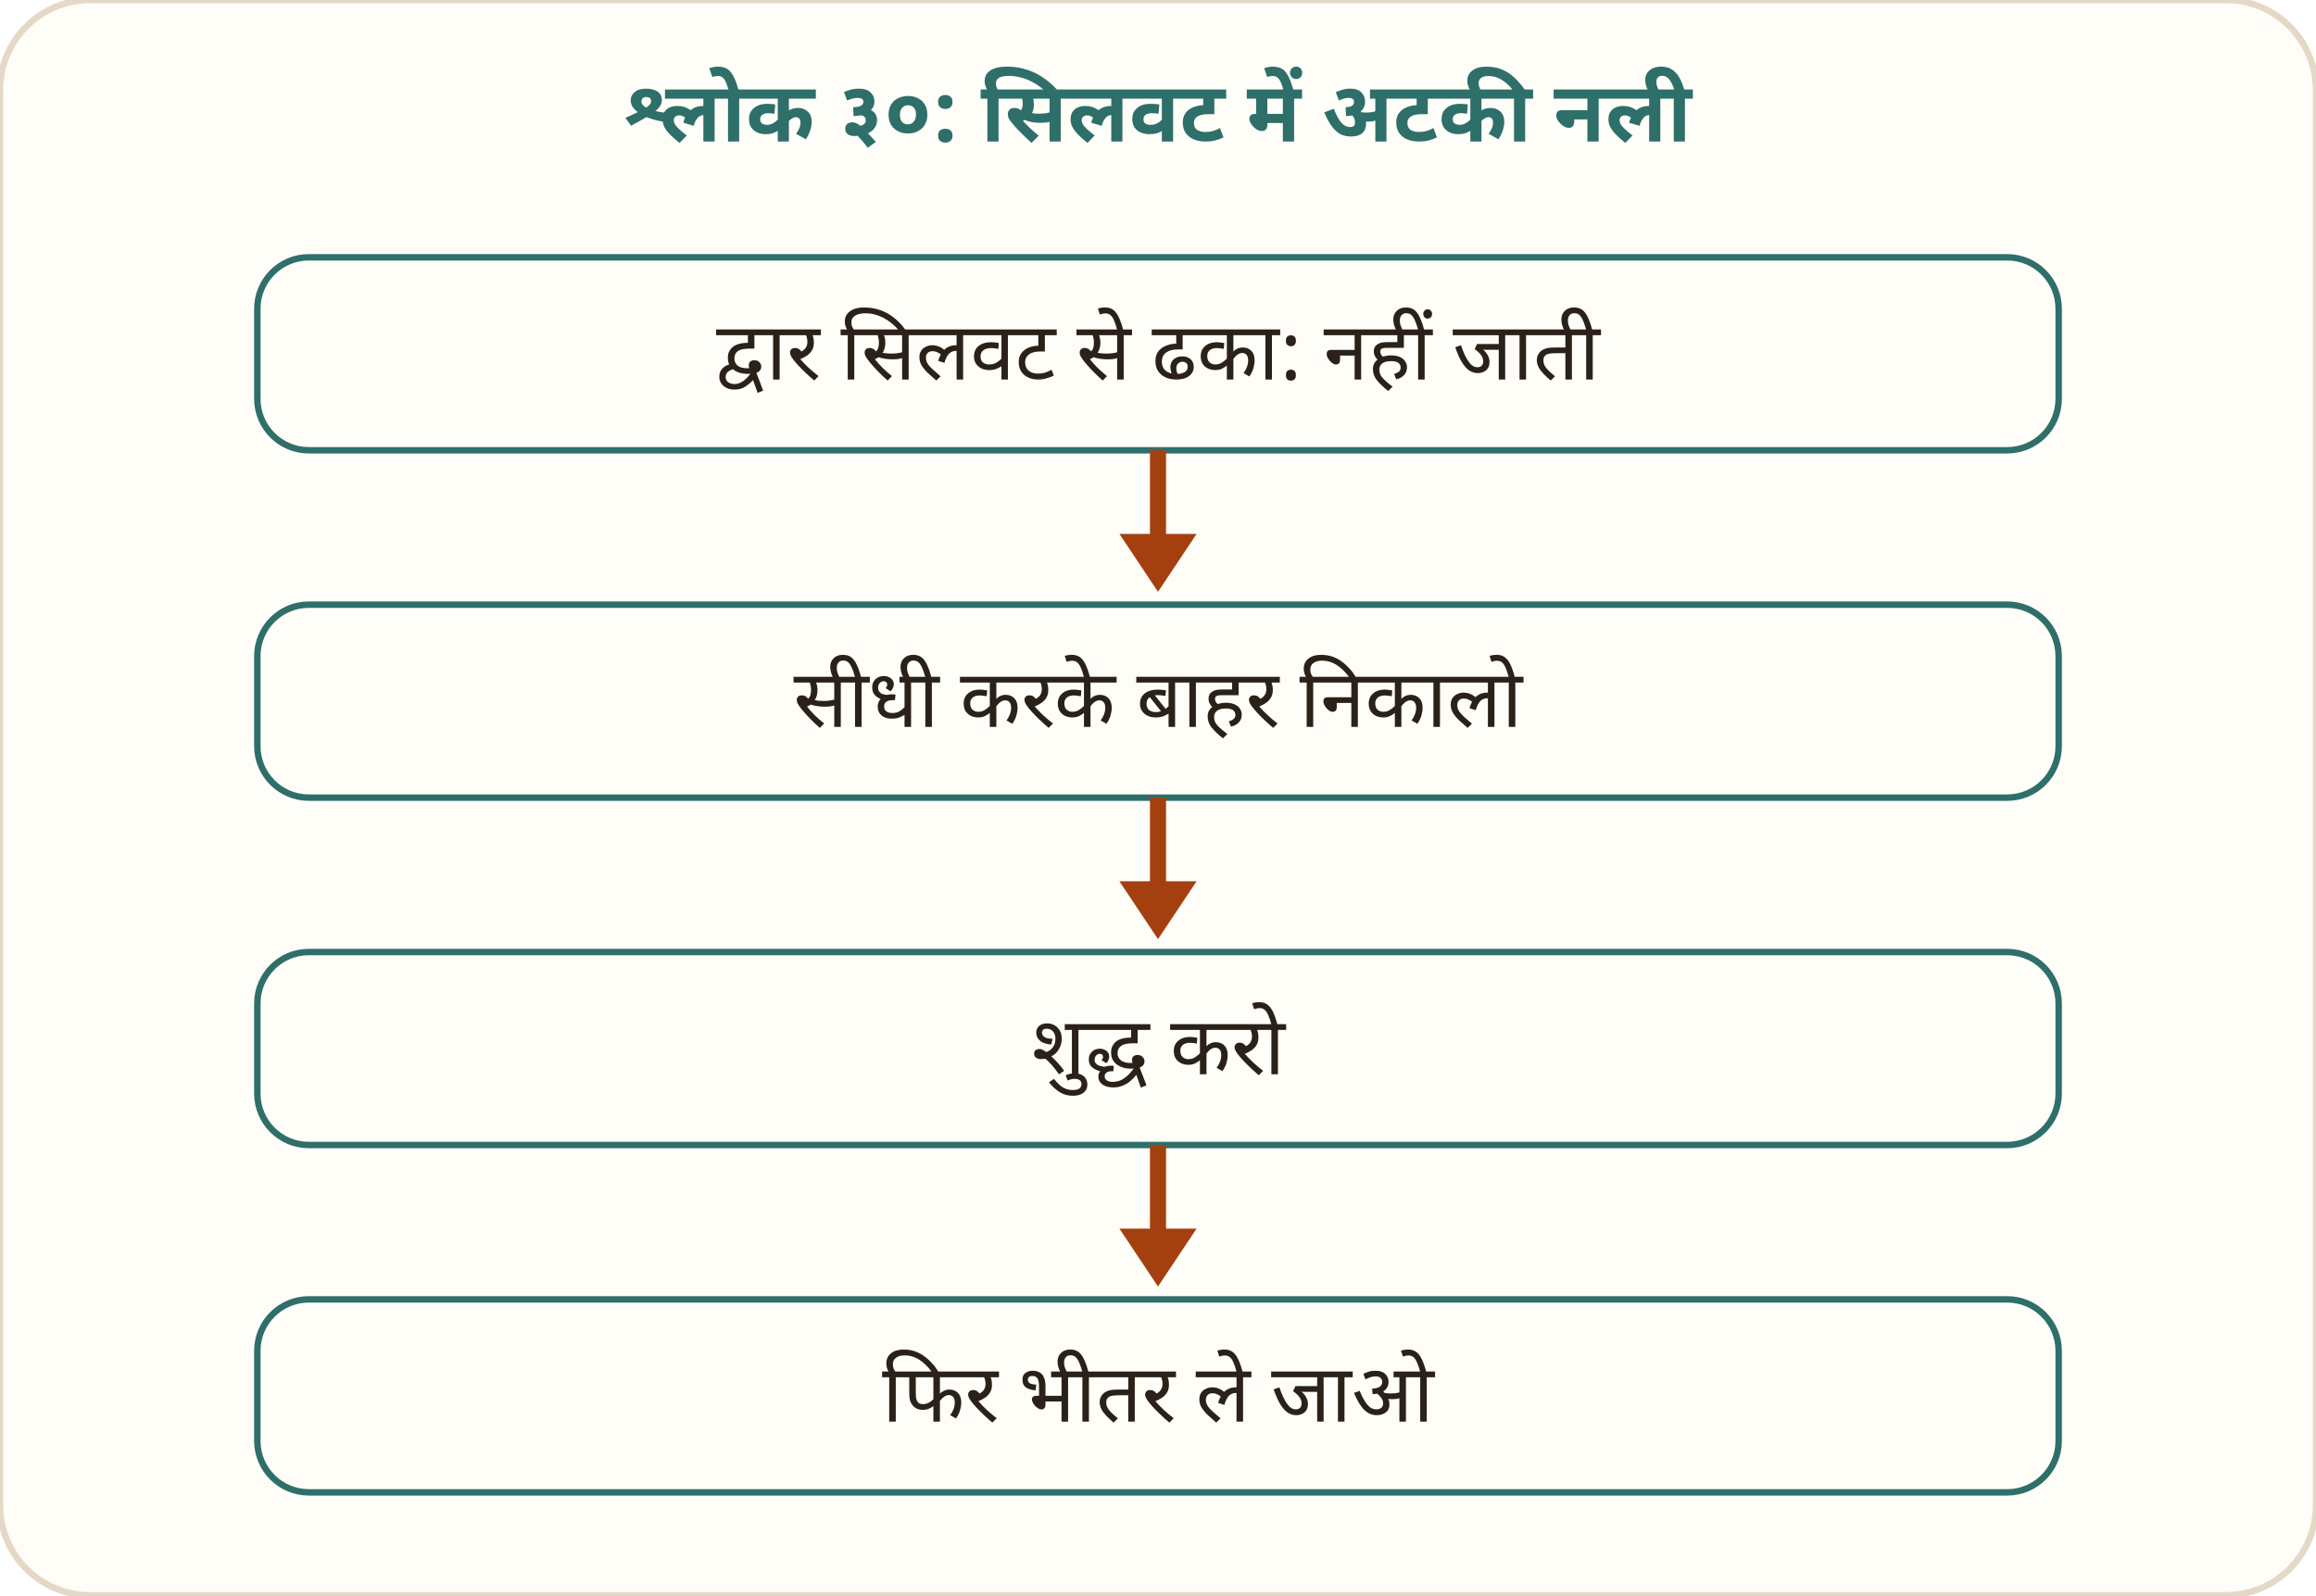
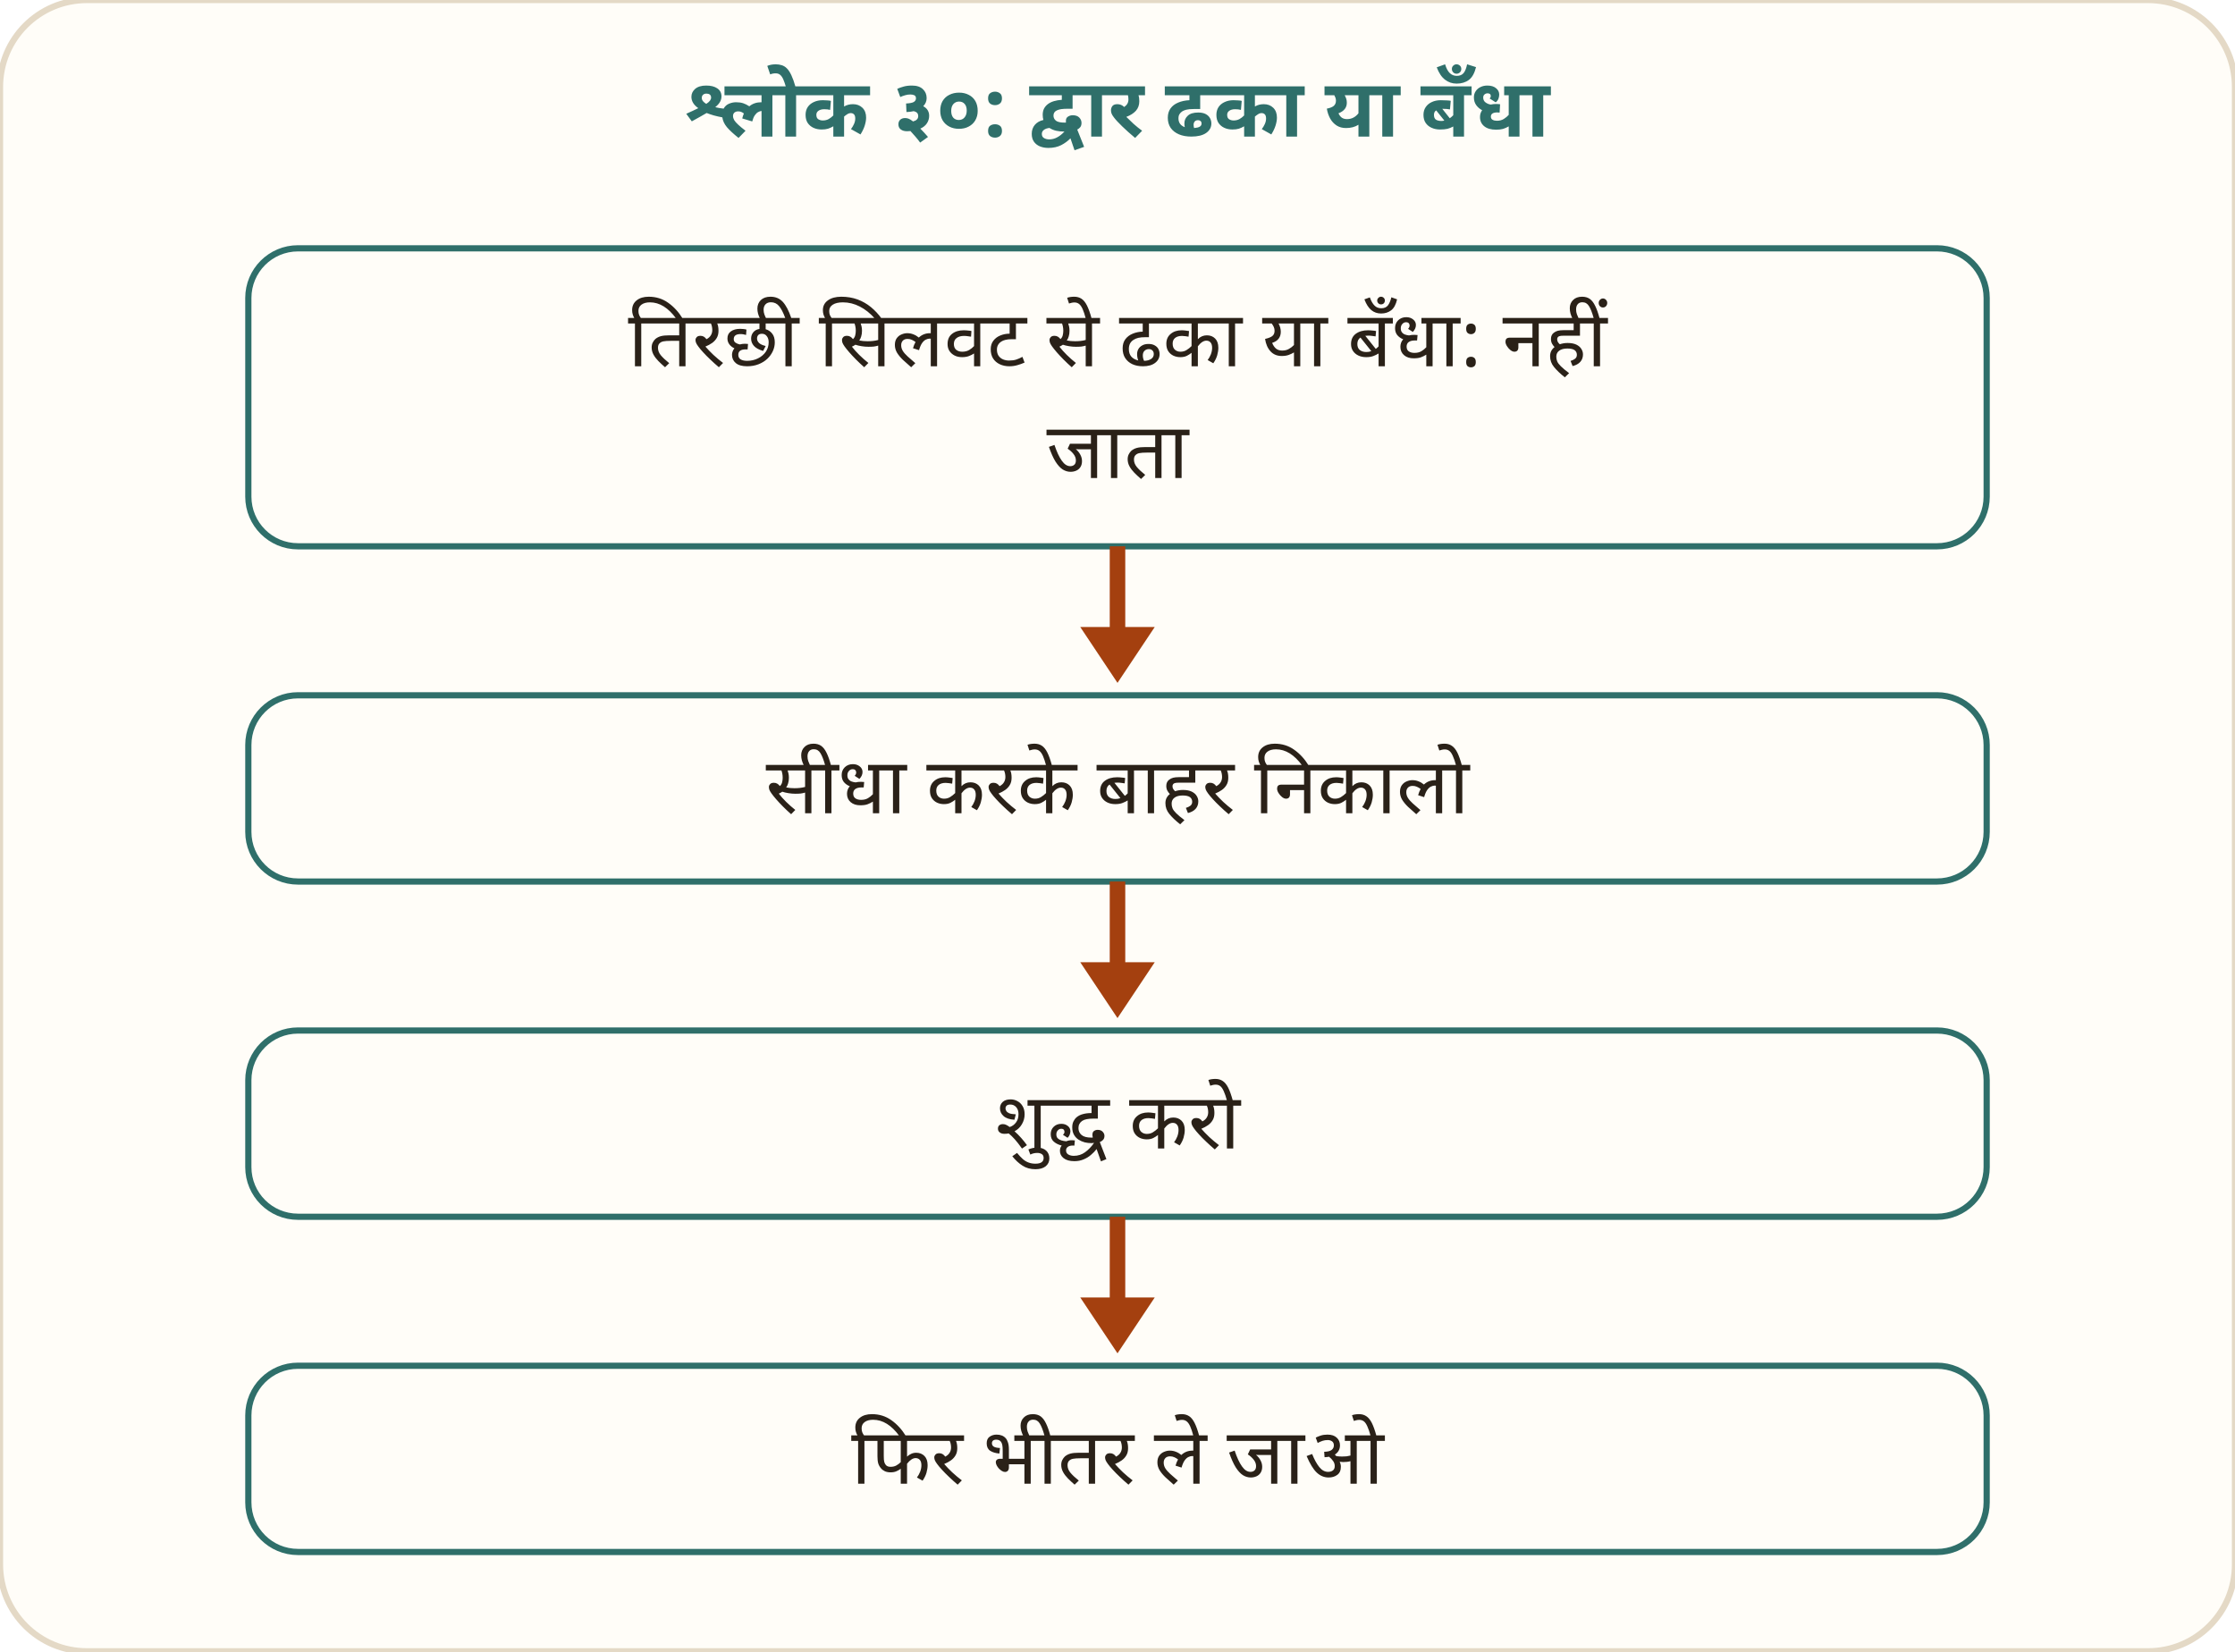
- <svg xmlns="http://www.w3.org/2000/svg" viewBox="0 0 360 248" role="img">
-   <rect width="360" height="248" rx="14" fill="#fffdf8" stroke="#e4d9c6" />
-   <text x="180" y="22" font-family="'Noto Sans Devanagari','Mukta','Nirmala UI','Mangal',sans-serif" font-size="13" font-weight="700" fill="#2f6f6a" text-anchor="middle">श्लोक ३०: सिलवट में अटकी नली</text>
-   <rect x="40" y="40" width="280" height="30" rx="8" fill="#fffdf8" stroke="#2f6f6a" />
-   <text x="180.0" y="59.0" font-family="'Noto Sans Devanagari','Mukta','Nirmala UI','Mangal',sans-serif" font-size="12.5" font-weight="500" fill="#2a2118" text-anchor="middle">द्वार सिलवट से ढका: नहीं जाती</text>
-   <line x1="180" y1="70" x2="180" y2="86" stroke="#a4400f" stroke-width="2.5" />
-   <polygon points="180,92 174,83 186,83" fill="#a4400f" />
-   <rect x="40" y="94" width="280" height="30" rx="8" fill="#fffdf8" stroke="#2f6f6a" />
-   <text x="180.0" y="113.0" font-family="'Noto Sans Devanagari','Mukta','Nirmala UI','Mangal',sans-serif" font-size="12.5" font-weight="500" fill="#2a2118" text-anchor="middle">सीधी करके बाहर निकालो</text>
-   <line x1="180" y1="124" x2="180" y2="140" stroke="#a4400f" stroke-width="2.5" />
-   <polygon points="180,146 174,137 186,137" fill="#a4400f" />
-   <rect x="40" y="148" width="280" height="30" rx="8" fill="#fffdf8" stroke="#2f6f6a" />
-   <text x="180.0" y="167.0" font-family="'Noto Sans Devanagari','Mukta','Nirmala UI','Mangal',sans-serif" font-size="12.5" font-weight="500" fill="#2a2118" text-anchor="middle">शुद्ध करो</text>
-   <line x1="180" y1="178" x2="180" y2="194" stroke="#a4400f" stroke-width="2.5" />
-   <polygon points="180,200 174,191 186,191" fill="#a4400f" />
-   <rect x="40" y="202" width="280" height="30" rx="8" fill="#fffdf8" stroke="#2f6f6a" />
-   <text x="180.0" y="221.0" font-family="'Noto Sans Devanagari','Mukta','Nirmala UI','Mangal',sans-serif" font-size="12.5" font-weight="500" fill="#2a2118" text-anchor="middle">फिर भीतर ले जाओ</text>
+ <svg xmlns="http://www.w3.org/2000/svg" viewBox="0 0 360 266" role="img">
+   <rect width="360" height="266" rx="14" fill="#fffdf8" stroke="#e4d9c6" />
+   <text x="180" y="22" font-family="'Noto Sans Devanagari','Mukta','Nirmala UI','Mangal',sans-serif" font-size="13" font-weight="700" fill="#2f6f6a" text-anchor="middle">श्लोक ३०: द्वार ढका या बँधा</text>
+   <rect x="40" y="40" width="280" height="48" rx="8" fill="#fffdf8" stroke="#2f6f6a" />
+   <text x="180.0" y="59.0" font-family="'Noto Sans Devanagari','Mukta','Nirmala UI','Mangal',sans-serif" font-size="12.5" font-weight="500" fill="#2a2118" text-anchor="middle">तिरछी सिलवट से ढका या बँधा: नहीं</text>
+   <text x="180.0" y="77.0" font-family="'Noto Sans Devanagari','Mukta','Nirmala UI','Mangal',sans-serif" font-size="12.5" font-weight="500" fill="#2a2118" text-anchor="middle">जाता</text>
+   <line x1="180" y1="88" x2="180" y2="104" stroke="#a4400f" stroke-width="2.5" />
+   <polygon points="180,110 174,101 186,101" fill="#a4400f" />
+   <rect x="40" y="112" width="280" height="30" rx="8" fill="#fffdf8" stroke="#2f6f6a" />
+   <text x="180.0" y="131.0" font-family="'Noto Sans Devanagari','Mukta','Nirmala UI','Mangal',sans-serif" font-size="12.5" font-weight="500" fill="#2a2118" text-anchor="middle">सीधा करके बाहर निकालो</text>
+   <line x1="180" y1="142" x2="180" y2="158" stroke="#a4400f" stroke-width="2.5" />
+   <polygon points="180,164 174,155 186,155" fill="#a4400f" />
+   <rect x="40" y="166" width="280" height="30" rx="8" fill="#fffdf8" stroke="#2f6f6a" />
+   <text x="180.0" y="185.0" font-family="'Noto Sans Devanagari','Mukta','Nirmala UI','Mangal',sans-serif" font-size="12.5" font-weight="500" fill="#2a2118" text-anchor="middle">शुद्ध करो</text>
+   <line x1="180" y1="196" x2="180" y2="212" stroke="#a4400f" stroke-width="2.5" />
+   <polygon points="180,218 174,209 186,209" fill="#a4400f" />
+   <rect x="40" y="220" width="280" height="30" rx="8" fill="#fffdf8" stroke="#2f6f6a" />
+   <text x="180.0" y="239.0" font-family="'Noto Sans Devanagari','Mukta','Nirmala UI','Mangal',sans-serif" font-size="12.5" font-weight="500" fill="#2a2118" text-anchor="middle">फिर भीतर ले जाओ</text>
</svg>
